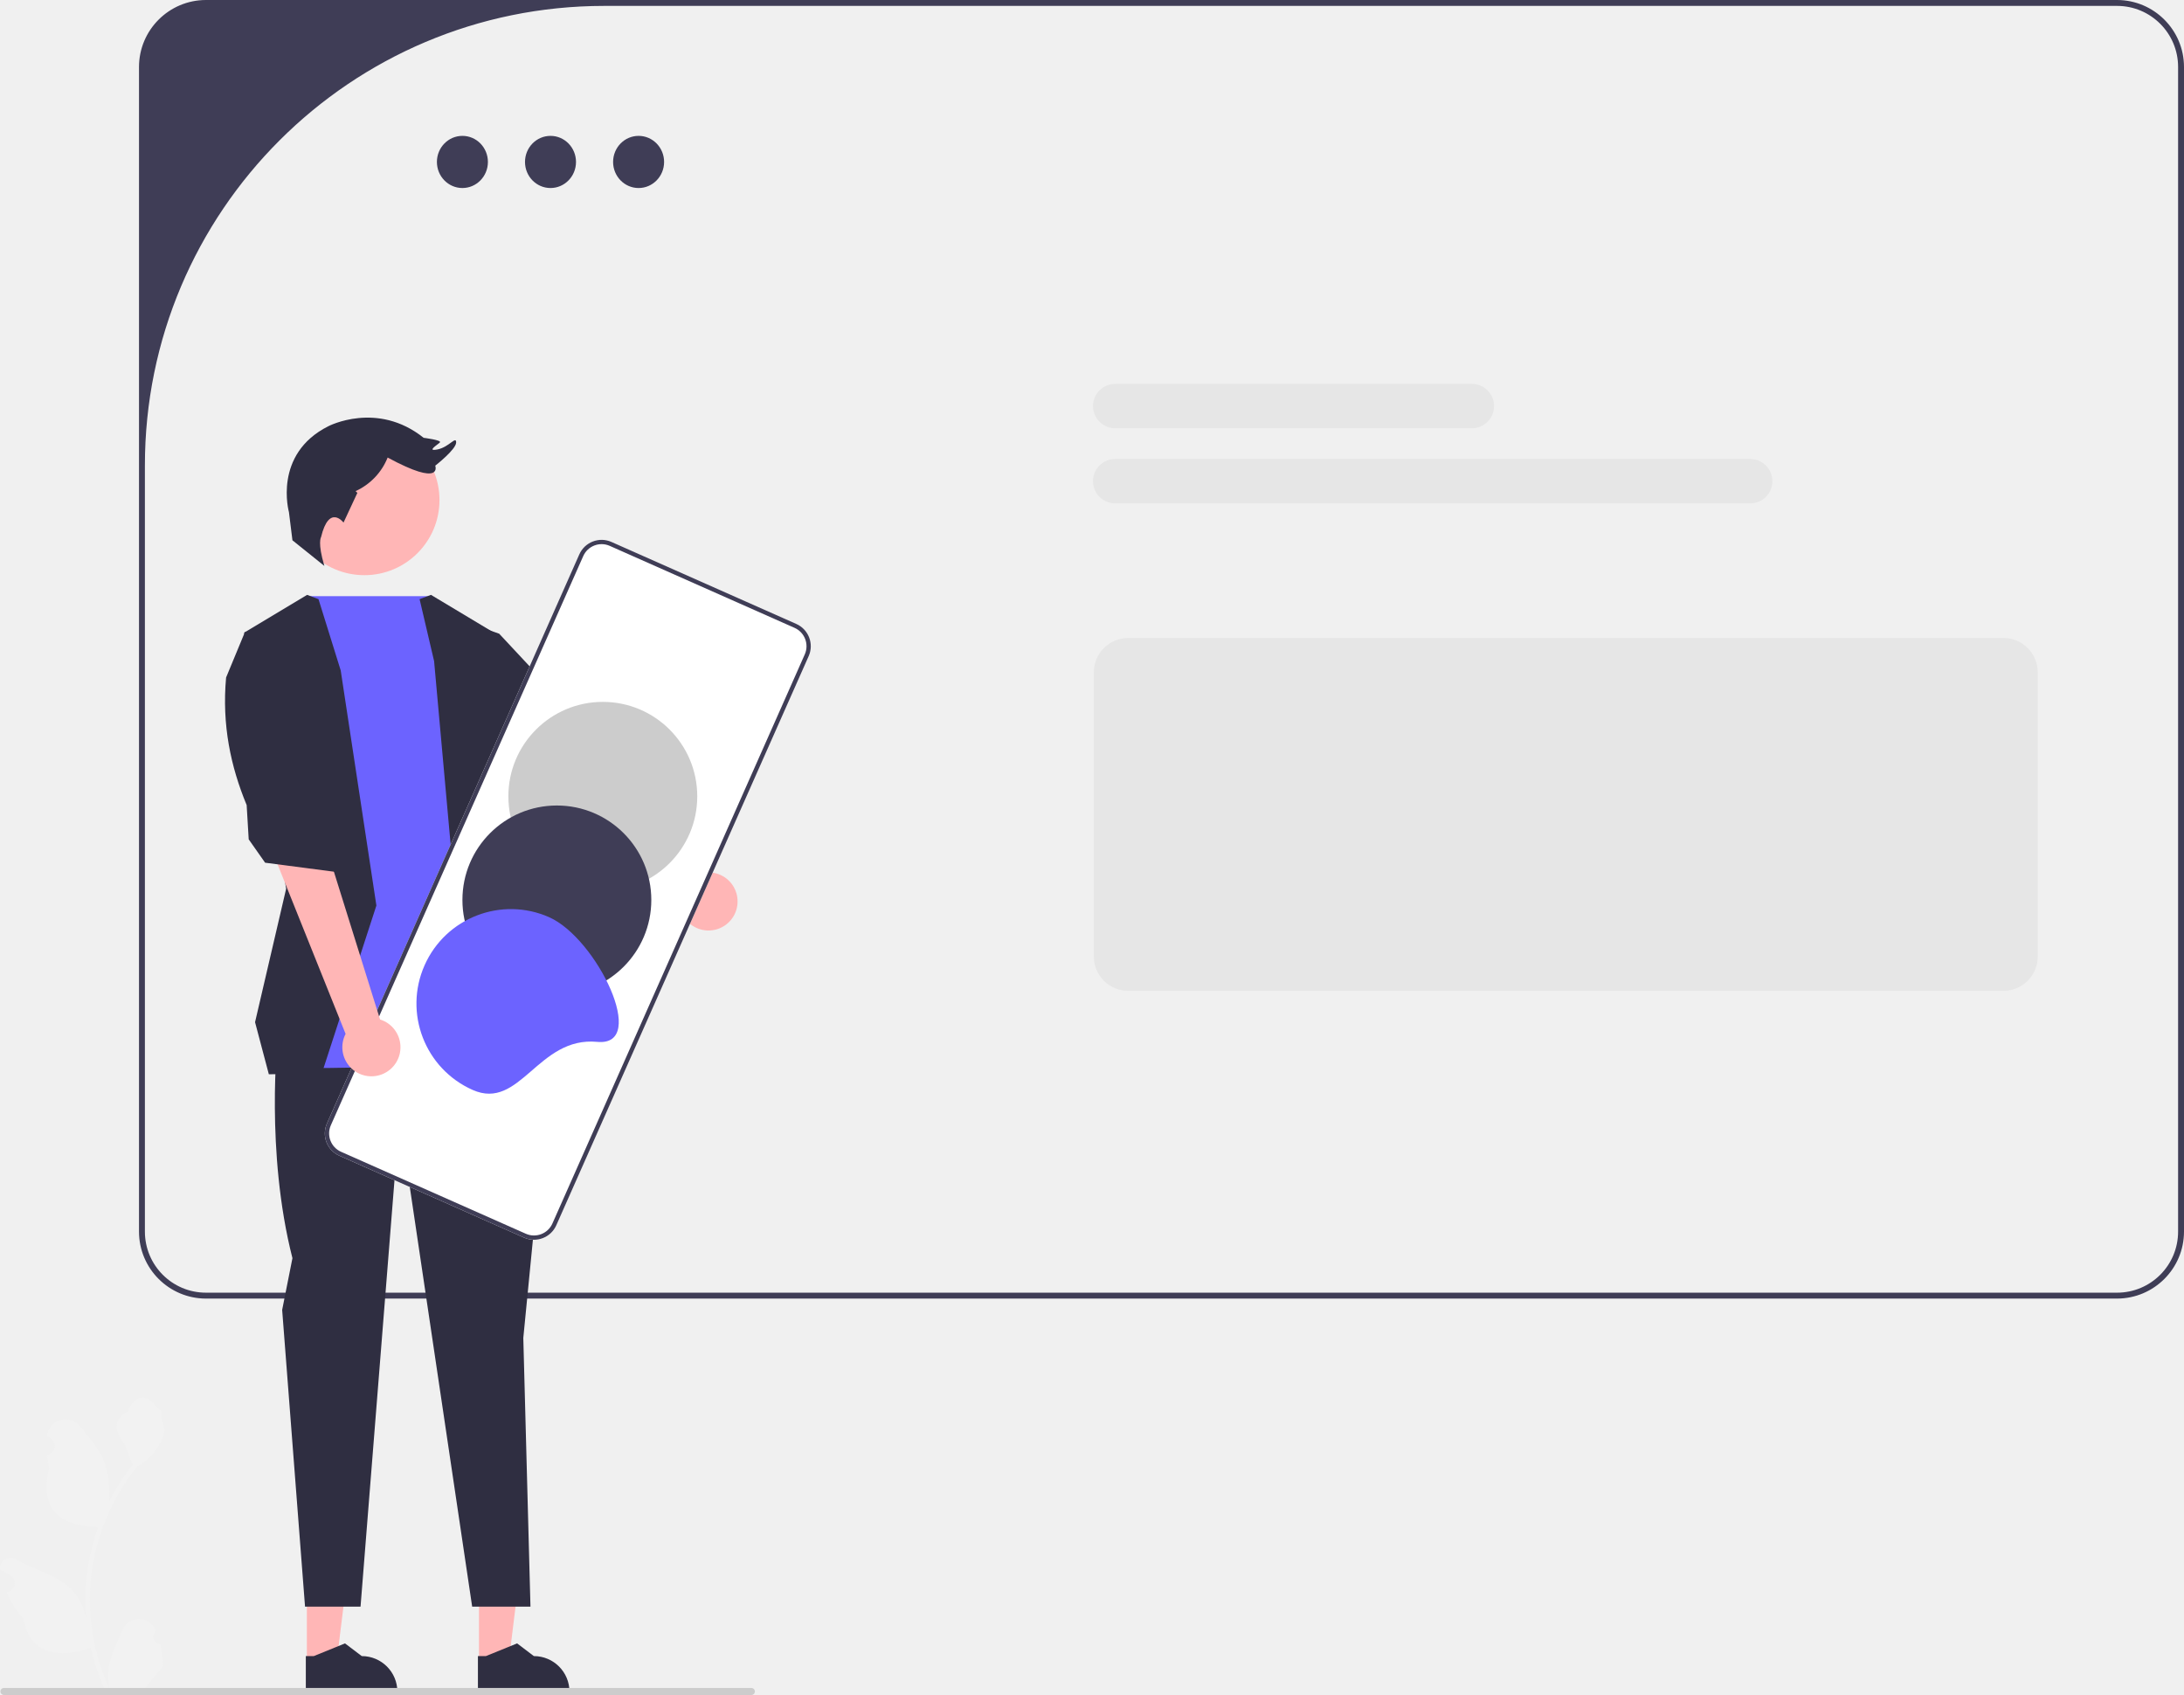
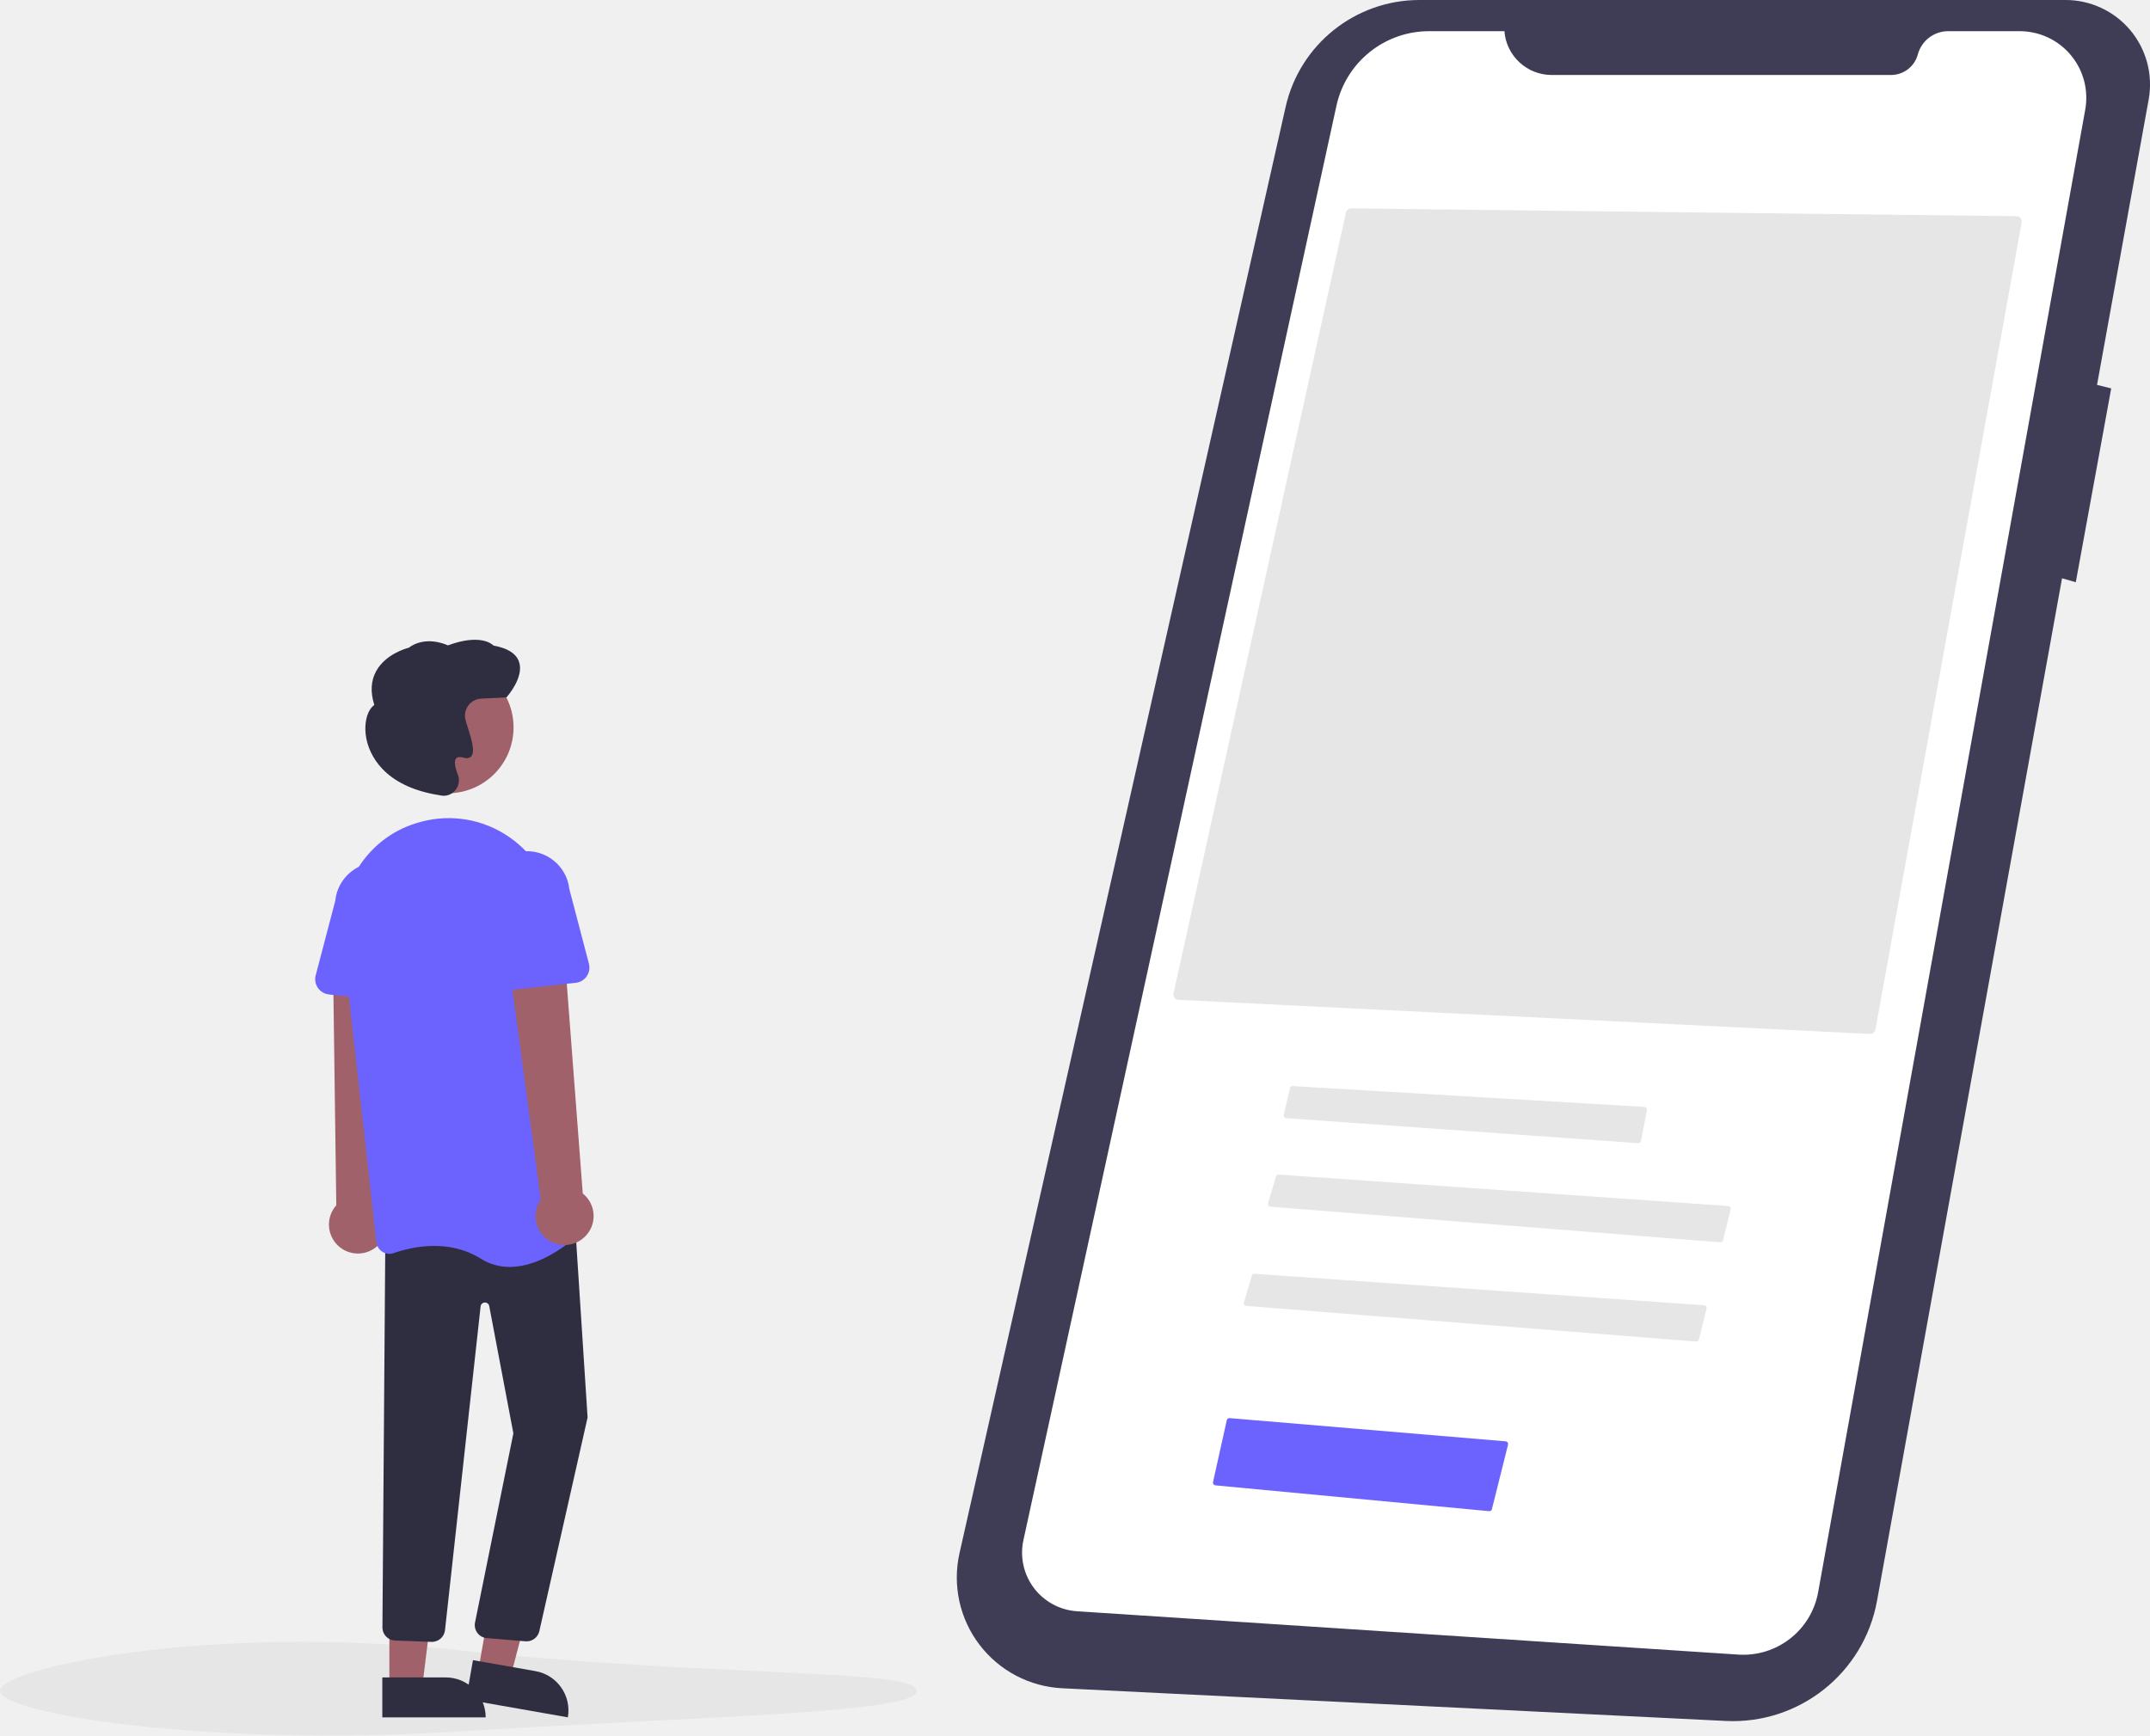
- <svg xmlns="http://www.w3.org/2000/svg" data-name="Layer 1" width="740.103" height="574.316" viewBox="0 0 740.103 574.316">
-   <path d="M717.413,0h-647.62a22.717,22.717,0,0,0-22.69,22.69V417.31a22.717,22.717,0,0,0,22.69,22.69h647.62a22.717,22.717,0,0,0,22.69-22.69V22.69A22.717,22.717,0,0,0,717.413,0Zm20.69,417.31a20.69,20.69,0,0,1-20.69,20.69h-647.62a20.69,20.69,0,0,1-20.69-20.69V157.676A155.676,155.676,0,0,1,204.779,2H717.413a20.69,20.69,0,0,1,20.69,20.69Z" fill="#3f3d56" />
-   <path d="M678.922,335.731h-296.63A11.628,11.628,0,0,1,370.678,324.117V227.782a11.628,11.628,0,0,1,11.614-11.614h296.63a11.628,11.628,0,0,1,11.614,11.614v96.335A11.628,11.628,0,0,1,678.922,335.731Z" fill="#e6e6e6" />
-   <ellipse cx="216.405" cy="54.873" rx="8.642" ry="8.835" fill="#3f3d56" />
-   <ellipse cx="186.551" cy="54.873" rx="8.642" ry="8.835" fill="#3f3d56" />
-   <ellipse cx="156.698" cy="54.873" rx="8.642" ry="8.835" fill="#3f3d56" />
-   <path d="M498.776,145.109H377.91a7.52,7.52,0,0,1,0-15.04H498.776a7.52,7.52,0,0,1,0,15.04Z" fill="#e6e6e6" />
-   <path d="M593.099,170.561H377.91a7.52,7.52,0,0,1,0-15.04H593.099a7.52,7.52,0,1,1,0,15.04Z" fill="#e6e6e6" />
-   <polygon points="162.313 563.077 172.402 563.076 177.201 524.161 162.311 524.162 162.313 563.077" fill="#ffb6b6" />
-   <path d="M161.957,573.602l31.025-.001v-.392a12.076,12.076,0,0,0-12.076-12.076h-.001l-5.667-4.299-10.574,4.3-2.708 0Z" fill="#2f2e41" />
-   <polygon points="103.992 563.077 114.081 563.076 118.88 524.161 103.99 524.162 103.992 563.077" fill="#ffb6b6" />
-   <path d="M103.636,573.602l31.025-.001v-.392a12.076,12.076,0,0,0-12.076-12.076h-.001l-5.667-4.299-10.574,4.3-2.708 0Z" fill="#2f2e41" />
-   <path d="M230.272,304.697l-34.374-32.237,9.31-15.596L239.109,295.633a9.851,9.851,0,1,1-8.837,9.064Z" fill="#ffb6b6" />
-   <path d="M94.121,351.63s-4.267,38.407,4.979,74.679l-3.482,17.534,7.75,100.53h18.811l13.194-165.717,24.63,165.717h19.758l-2.425-91.038,8.552-87.482-3.573-19.915Z" fill="#2f2e41" />
-   <path d="M146.103,202h-42l-7.063,17.958,1.704,141.984s83.214,0,88.904-5.69l-17.781-61.877-6.401-78.947Z" fill="#6c63ff" />
-   <polygon points="169.156 214.717 199.028 246.723 209.696 253.835 212.541 263.081 200.45 283.707 186.937 278.728 182.67 263.081 157.594 242.581 154.931 209.739 169.156 214.717" fill="#2f2e41" />
-   <polygon points="142.188 203.016 147.103 224 153.865 298.998 163.111 355.897 189.785 355.897 173.779 294.02 167.378 214.362 146.041 201.56 142.188 203.016" fill="#2f2e41" />
-   <polygon points="107.931 203.016 115.458 227.164 127.549 306.822 109.057 363.72 91.103 364 86.431 346.349 96.966 301.132 82.741 214.362 104.078 201.56 107.931 203.016" fill="#2f2e41" />
-   <circle cx="123.472" cy="169.431" r="25.458" fill="#ffb6b6" />
-   <path d="M108.785,182.033s-1.223,1.855,1.138,9.724l-10.824-8.69-1.184-9.543s-5.509-19.674,13.378-29.117c0,0,16.526-8.656,32.265,3.935,0,0,6.296.787,5.509,1.574s-4.722,3.148-.787,2.361,6.296-4.722,6.296-2.361-7.082,7.869-7.082,7.869,2.754,7.476-16.132-2.754v0a21.108,21.108,0,0,1-10.864,11.377l.606.592h0l-4.694,10.066S111.54,170.623,108.785,182.033Z" fill="#2f2e41" />
-   <path d="M110.783,380.688l85.532-192.857a8.27,8.27,0,0,1,10.9-4.202l62.633,27.778a8.27,8.27,0,0,1,4.202,10.9L188.519,415.164a8.27,8.27,0,0,1-10.9,4.202l-62.633-27.778A8.27,8.27,0,0,1,110.783,380.688Z" fill="#fff" />
-   <path d="M110.783,380.688l85.532-192.857a8.27,8.27,0,0,1,10.9-4.202l62.633,27.778a8.27,8.27,0,0,1,4.202,10.9L188.519,415.164a8.27,8.27,0,0,1-10.9,4.202l-62.633-27.778A8.27,8.27,0,0,1,110.783,380.688Zm161.939-158.97a6.814,6.814,0,0,0-3.463-8.982l-62.633-27.778a6.814,6.814,0,0,0-8.982,3.463L112.112,381.278a6.814,6.814,0,0,0,3.463,8.982l62.633,27.778a6.814,6.814,0,0,0,8.982-3.463Z" fill="#3f3d56" />
-   <circle cx="204.278" cy="269.826" r="32.005" fill="#ccc" />
-   <circle cx="188.708" cy="304.934" r="32.005" fill="#3f3d56" />
-   <path d="M160.161,369.3a32.005,32.005,0,1,1,25.951-58.514c16.158,7.166,33.877,43.922,16.282,42.233C182.245,351.085,176.32,376.466,160.161,369.3Z" fill="#6c63ff" />
-   <path d="M117.113,350.313,92.103,288l20,4,16.691,53.435a9.851,9.851,0,1,1-11.682,4.878Z" fill="#ffb6b6" />
-   <path d="M76.618,229.563c-1.456,16.063,1.559,30.167,6.967,43.222l.695,11.612,5.56,7.917,23.707,3.095,4.353-13.728-9.744-12.965-.819-32.378-24.312-22.241Z" fill="#2f2e41" />
-   <path d="M54.259,556.983a2.269,2.269,0,0,1-1.645-3.933l.155-.618q-.031-.074-.062-.148a6.094,6.094,0,0,0-11.241.042c-1.839,4.428-4.179,8.864-4.756,13.546a18.029,18.029,0,0,0,.316,6.2,72.281,72.281,0,0,1-6.575-30.021,69.766,69.766,0,0,1,.433-7.783q.358-3.178.995-6.31a73.119,73.119,0,0,1,14.5-30.99,19.459,19.459,0,0,0,8.093-8.397,14.843,14.843,0,0,0,1.35-4.056c-.394.052-1.486-5.949-1.188-6.317-.549-.833-1.532-1.247-2.131-2.06-2.982-4.043-7.091-3.337-9.236,2.157-4.582,2.313-4.627,6.148-1.815,9.837,1.789,2.347,2.035,5.522,3.604,8.035-.162.207-.329.407-.491.614a73.591,73.591,0,0,0-7.681,12.169,30.592,30.592,0,0,0-1.826-14.21c-1.748-4.217-5.025-7.769-7.91-11.415a6.279,6.279,0,0,0-11.184,3.083q-.009.081-.017.161.643.363,1.259.77A3.078,3.078,0,0,1,15.963,492.94l-.063.01a30.628,30.628,0,0,0,.807,4.579c-3.702,14.316,4.29,19.53,15.701,19.764.252.129.497.258.749.381a75.115,75.115,0,0,0-4.043,19.028,71.243,71.243,0,0,0,.052,11.503l-.019-.136a18.826,18.826,0,0,0-6.427-10.87c-4.946-4.063-11.933-5.559-17.268-8.824a3.533,3.533,0,0,0-5.411,3.437l.022.143a20.675,20.675,0,0,1,2.319,1.117q.643.363,1.259.77a3.078,3.078,0,0,1-1.241,5.602l-.063.01c-.045.006-.084.013-.129.019A30.655,30.655,0,0,0,7.846,548.302c2.315,12.497,12.256,13.683,22.89,10.044h.006a75.092,75.092,0,0,0,5.044,14.726H53.807c.065-.2.123-.407.181-.607a20.474,20.474,0,0,1-4.986-.297c1.337-1.641,2.674-3.294,4.011-4.935a1.119,1.119,0,0,0,.084-.097c.678-.84,1.363-1.673,2.041-2.512l0-.001a29.991,29.991,0,0,0-.879-7.64Z" fill="#f2f2f2" />
-   <path d="M255.81,573.126a1.186,1.186,0,0,1-1.19,1.19H1.33a1.19,1.19,0,0,1,0-2.38h253.29A1.187,1.187,0,0,1,255.81,573.126Z" fill="#ccc" />
+ <svg xmlns="http://www.w3.org/2000/svg" width="801.575" height="647.182" viewBox="0 0 801.575 647.182">
+   <g id="Group_6" data-name="Group 6" transform="translate(-231.222 -125)">
+     <path id="Path_80-227" data-name="Path 80" d="M1001.142,124.77H760.527a51.15,51.15,0,0,0-49.9,39.9L589.051,703.938a41.34,41.34,0,0,0,38.294,50.382L874.7,766.507a54.615,54.615,0,0,0,56.43-44.828L1000.1,340.412l5.131,1.466,13.2-72.265-5.281-1.32,19.251-106.426a31.493,31.493,0,0,0-31.25-37.1Z" transform="translate(-0.099 0.231)" fill="#3f3d56" />
+     <path id="Path_81-228" data-name="Path 81" d="M792.2,136.395H764.116a35.349,35.349,0,0,0-34.536,27.813l-116.7,534.868A21.9,21.9,0,0,0,632.849,725.6L879.4,741.76a28.367,28.367,0,0,0,29.773-23.277l99.58-552.838a24.846,24.846,0,0,0-24.452-29.25H957.658a11.726,11.726,0,0,0-11.323,8.677h0a10.352,10.352,0,0,1-10,7.661H809.847A17.7,17.7,0,0,1,792.2,136.395Z" transform="translate(-0.099 0.231)" fill="#fff" />
+     <path id="Path_93-229" data-name="Path 93" d="M928.494,510.313a2,2,0,0,0,2.036-1.638l54.523-300.917a2.021,2.021,0,0,0-.417-1.632,1.962,1.962,0,0,0-1.5-.729l-248.059-2.93h-.023a1.988,1.988,0,0,0-1.925,1.562L668.853,495.179a2.021,2.021,0,0,0,.356,1.648,1.964,1.964,0,0,0,1.473.785Z" transform="translate(-0.099 0.231)" fill="#e6e6e6" />
+     <path id="Path_94-230" data-name="Path 94" d="M713.229,529.535a1,1,0,0,0-.973.773l-2.323,9.956a1,1,0,0,0,.9,1.225l131.23,9.327a1.009,1.009,0,0,0,1.053-.807l2.234-11.519a1,1,0,0,0-.922-1.188L713.29,529.537Z" transform="translate(-0.099 0.465)" fill="#e6e6e6" />
+     <path id="Path_95-231" data-name="Path 95" d="M872.666,587.808a1,1,0,0,0,1.051-.758l2.844-11.543a1,1,0,0,0-.9-1.237L708.072,562.549a.989.989,0,0,0-1.029.713l-2.955,9.975a1,1,0,0,0,.878,1.28Z" transform="translate(-0.099 0.454)" fill="#e6e6e6" />
+     <path id="Path_96-232" data-name="Path 96" d="M863.666,624.808a1,1,0,0,0,1.051-.758l2.844-11.543a1,1,0,0,0-.9-1.237L699.072,599.549a.989.989,0,0,0-1.029.713l-2.955,9.975a1,1,0,0,0,.878,1.28Z" transform="translate(-0.099 0.454)" fill="#e6e6e6" />
+     <path id="Path_79-233" data-name="Path 79" d="M508.877,752.008c0,8.369-76.605,9.26-170.889,15.153-94.2,5.887-170.889-6.784-170.889-15.153s77.047-25.207,170.889-15.153C432.272,746.957,508.877,743.639,508.877,752.008Z" transform="translate(64.123 3.512)" fill="#e6e6e6" />
+     <path id="Path_97-234" data-name="Path 97" d="M786.481,688.283a.989.989,0,0,0,1.064-.754l6.013-24.051a1,1,0,0,0-.886-1.24l-102.916-8.656a1.018,1.018,0,0,0-1.06.779l-5.129,23.083a1,1,0,0,0,.883,1.213Z" transform="translate(-0.099 0.231)" fill="#6c63ff" />
+     <path id="Path_111-235" data-name="Path 111" d="M315.09,570.537a10.743,10.743,0,0,0,1.582-16.4l4.167-93.018L299.624,463.5l1.233,90.985a10.8,10.8,0,0,0,14.234,16.048Z" transform="translate(55.741 19.97)" fill="#a0616a" />
+     <path id="Path_112-236" data-name="Path 112" d="M69.534,574.966l12.075,2.123,11.934-45.564-15.821-3.133Z" transform="translate(340 173)" fill="#a0616a" />
+     <path id="Path_113-237" data-name="Path 113" d="M350.232,727.314h38.531V742.2H365.119a14.887,14.887,0,0,1-14.887-14.887Z" transform="translate(661.936 1542.365) rotate(-170.029)" fill="#2f2e41" />
+     <path id="Path_114-238" data-name="Path 114" d="M36.392,581.01h12.26l5.832-47.288H36.39Z" transform="translate(340 173)" fill="#a0616a" />
+     <path id="Path_115-239" data-name="Path 115" d="M318.024,730.536h38.531v14.887H332.911a14.887,14.887,0,0,1-14.887-14.887h0Z" transform="translate(730.354 1495.915) rotate(179.997)" fill="#2f2e41" />
+     <path id="Path_116-240" data-name="Path 116" d="M371.8,717.09a4.735,4.735,0,0,1-.572-.034l-14.43-1.187a4.881,4.881,0,0,1-4.243-5.659l14.325-70.681-9-47.474a1.627,1.627,0,0,0-3.219.16L341.4,712.842a4.924,4.924,0,0,1-5.21,4.437l-13.595-.506a4.888,4.888,0,0,1-4.536-4.631l1.086-145.768,70.481-8.81,4.924,76.041-.02.081-17.991,79.675A4.886,4.886,0,0,1,371.8,717.09Z" transform="translate(55.741 19.97)" fill="#2f2e41" />
+     <circle id="Ellipse_16" data-name="Ellipse 16" cx="24.561" cy="24.561" r="24.561" transform="translate(373.568 371.694)" fill="#a0616a" />
+     <path id="Path_117-241" data-name="Path 117" d="M365.53,577.467a20.111,20.111,0,0,1-10.857-3.106c-11.9-7.436-25.411-4.481-32.407-2.057a4.88,4.88,0,0,1-4.221-.481,4.811,4.811,0,0,1-2.224-3.552L303.1,454.646c-2.132-19.038,9.336-36.937,27.268-42.56h0q1.011-.317,2.055-.6a39.569,39.569,0,0,1,32.972,5.723,40.2,40.2,0,0,1,17.167,29.353l10.711,114.387a4.807,4.807,0,0,1-1.527,4.007C387.99,568.428,377.092,577.466,365.53,577.467Z" transform="translate(55.741 19.97)" fill="#6c63ff" />
+     <path id="Path_118-242" data-name="Path 118" d="M326.789,479.012l-28.7-3.156a5.717,5.717,0,0,1-4.905-7.134l7.306-27.846a15.879,15.879,0,1,1,31.556,3.563l1.085,28.675a5.718,5.718,0,0,1-6.338,5.9Z" transform="translate(55.741 19.97)" fill="#6c63ff" />
+     <path id="Path_119-243" data-name="Path 119" d="M393.156,566.554a10.743,10.743,0,0,0-.406-16.468l-7.073-92.842-20.789,4.68,12.2,90.414a10.8,10.8,0,0,0,16.064,14.216Z" transform="translate(55.741 19.97)" fill="#a0616a" />
+     <path id="Path_120-244" data-name="Path 120" d="M356.919,473.176a5.711,5.711,0,0,1-1.818-4.4l1.085-28.675a15.878,15.878,0,1,1,31.556-3.563l7.306,27.846a5.717,5.717,0,0,1-4.905,7.134l-28.7,3.156a5.711,5.711,0,0,1-4.52-1.5Z" transform="translate(55.741 19.97)" fill="#6c63ff" />
+     <path id="Path_121-245" data-name="Path 121" d="M340.927,401.771a5.683,5.683,0,0,1-1.3-.151l-.125-.03c-21.594-3.3-26.367-15.812-27.414-21.035-1.084-5.408.15-10.628,2.94-12.656-1.521-4.8-1.277-9.061.727-12.662,3.5-6.28,11.081-8.4,12.1-8.664,6.058-4.469,13.306-1.486,14.625-.881,11.719-4.335,16.2-.727,17.008.079,5.238.941,8.431,2.964,9.491,6.016,1.991,5.731-4.305,12.86-4.574,13.161l-.14.156-9.38.447a6.358,6.358,0,0,0-5.981,7.317h0a29.611,29.611,0,0,0,.96,3.355c1.6,5.006,2.8,9.283,1.254,10.909a2.51,2.51,0,0,1-2.625.455c-1.467-.392-2.462-.31-2.958.245-.77.859-.535,3.035.662,6.125a5.739,5.739,0,0,1-1.046,5.847,5.568,5.568,0,0,1-4.226,1.967Z" transform="translate(55.741 19.97)" fill="#2f2e41" />
+   </g>
</svg>
